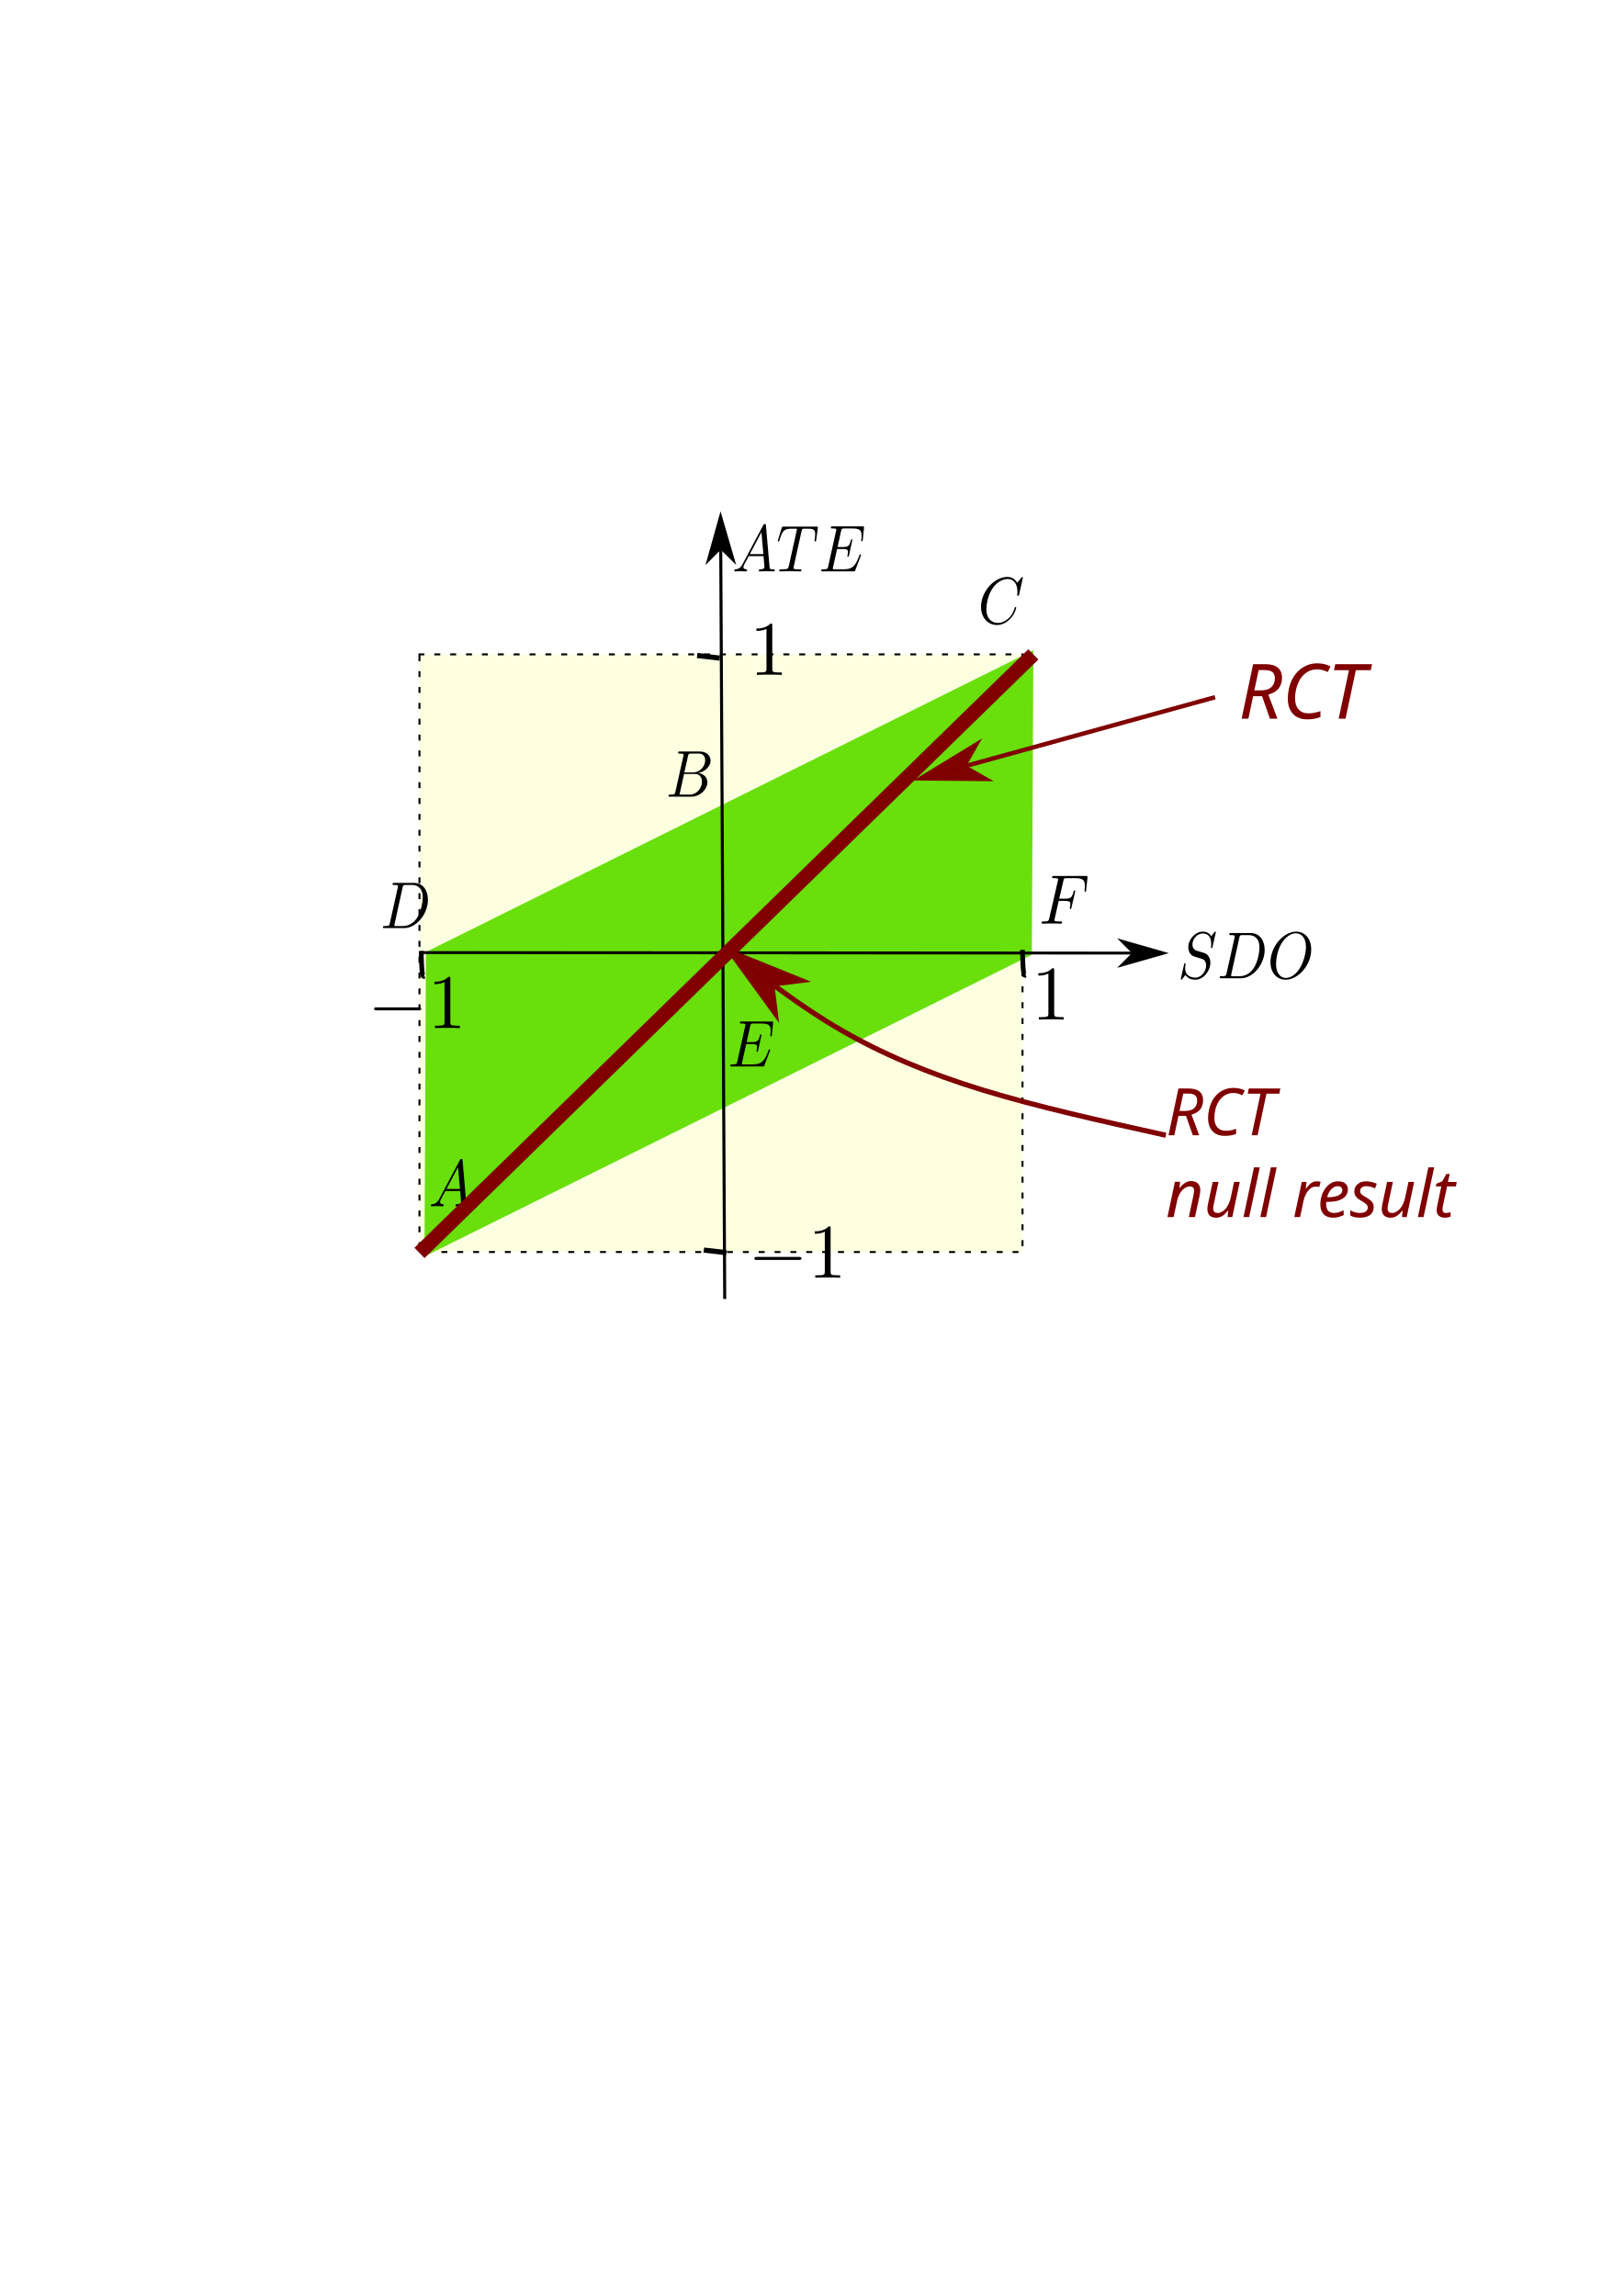
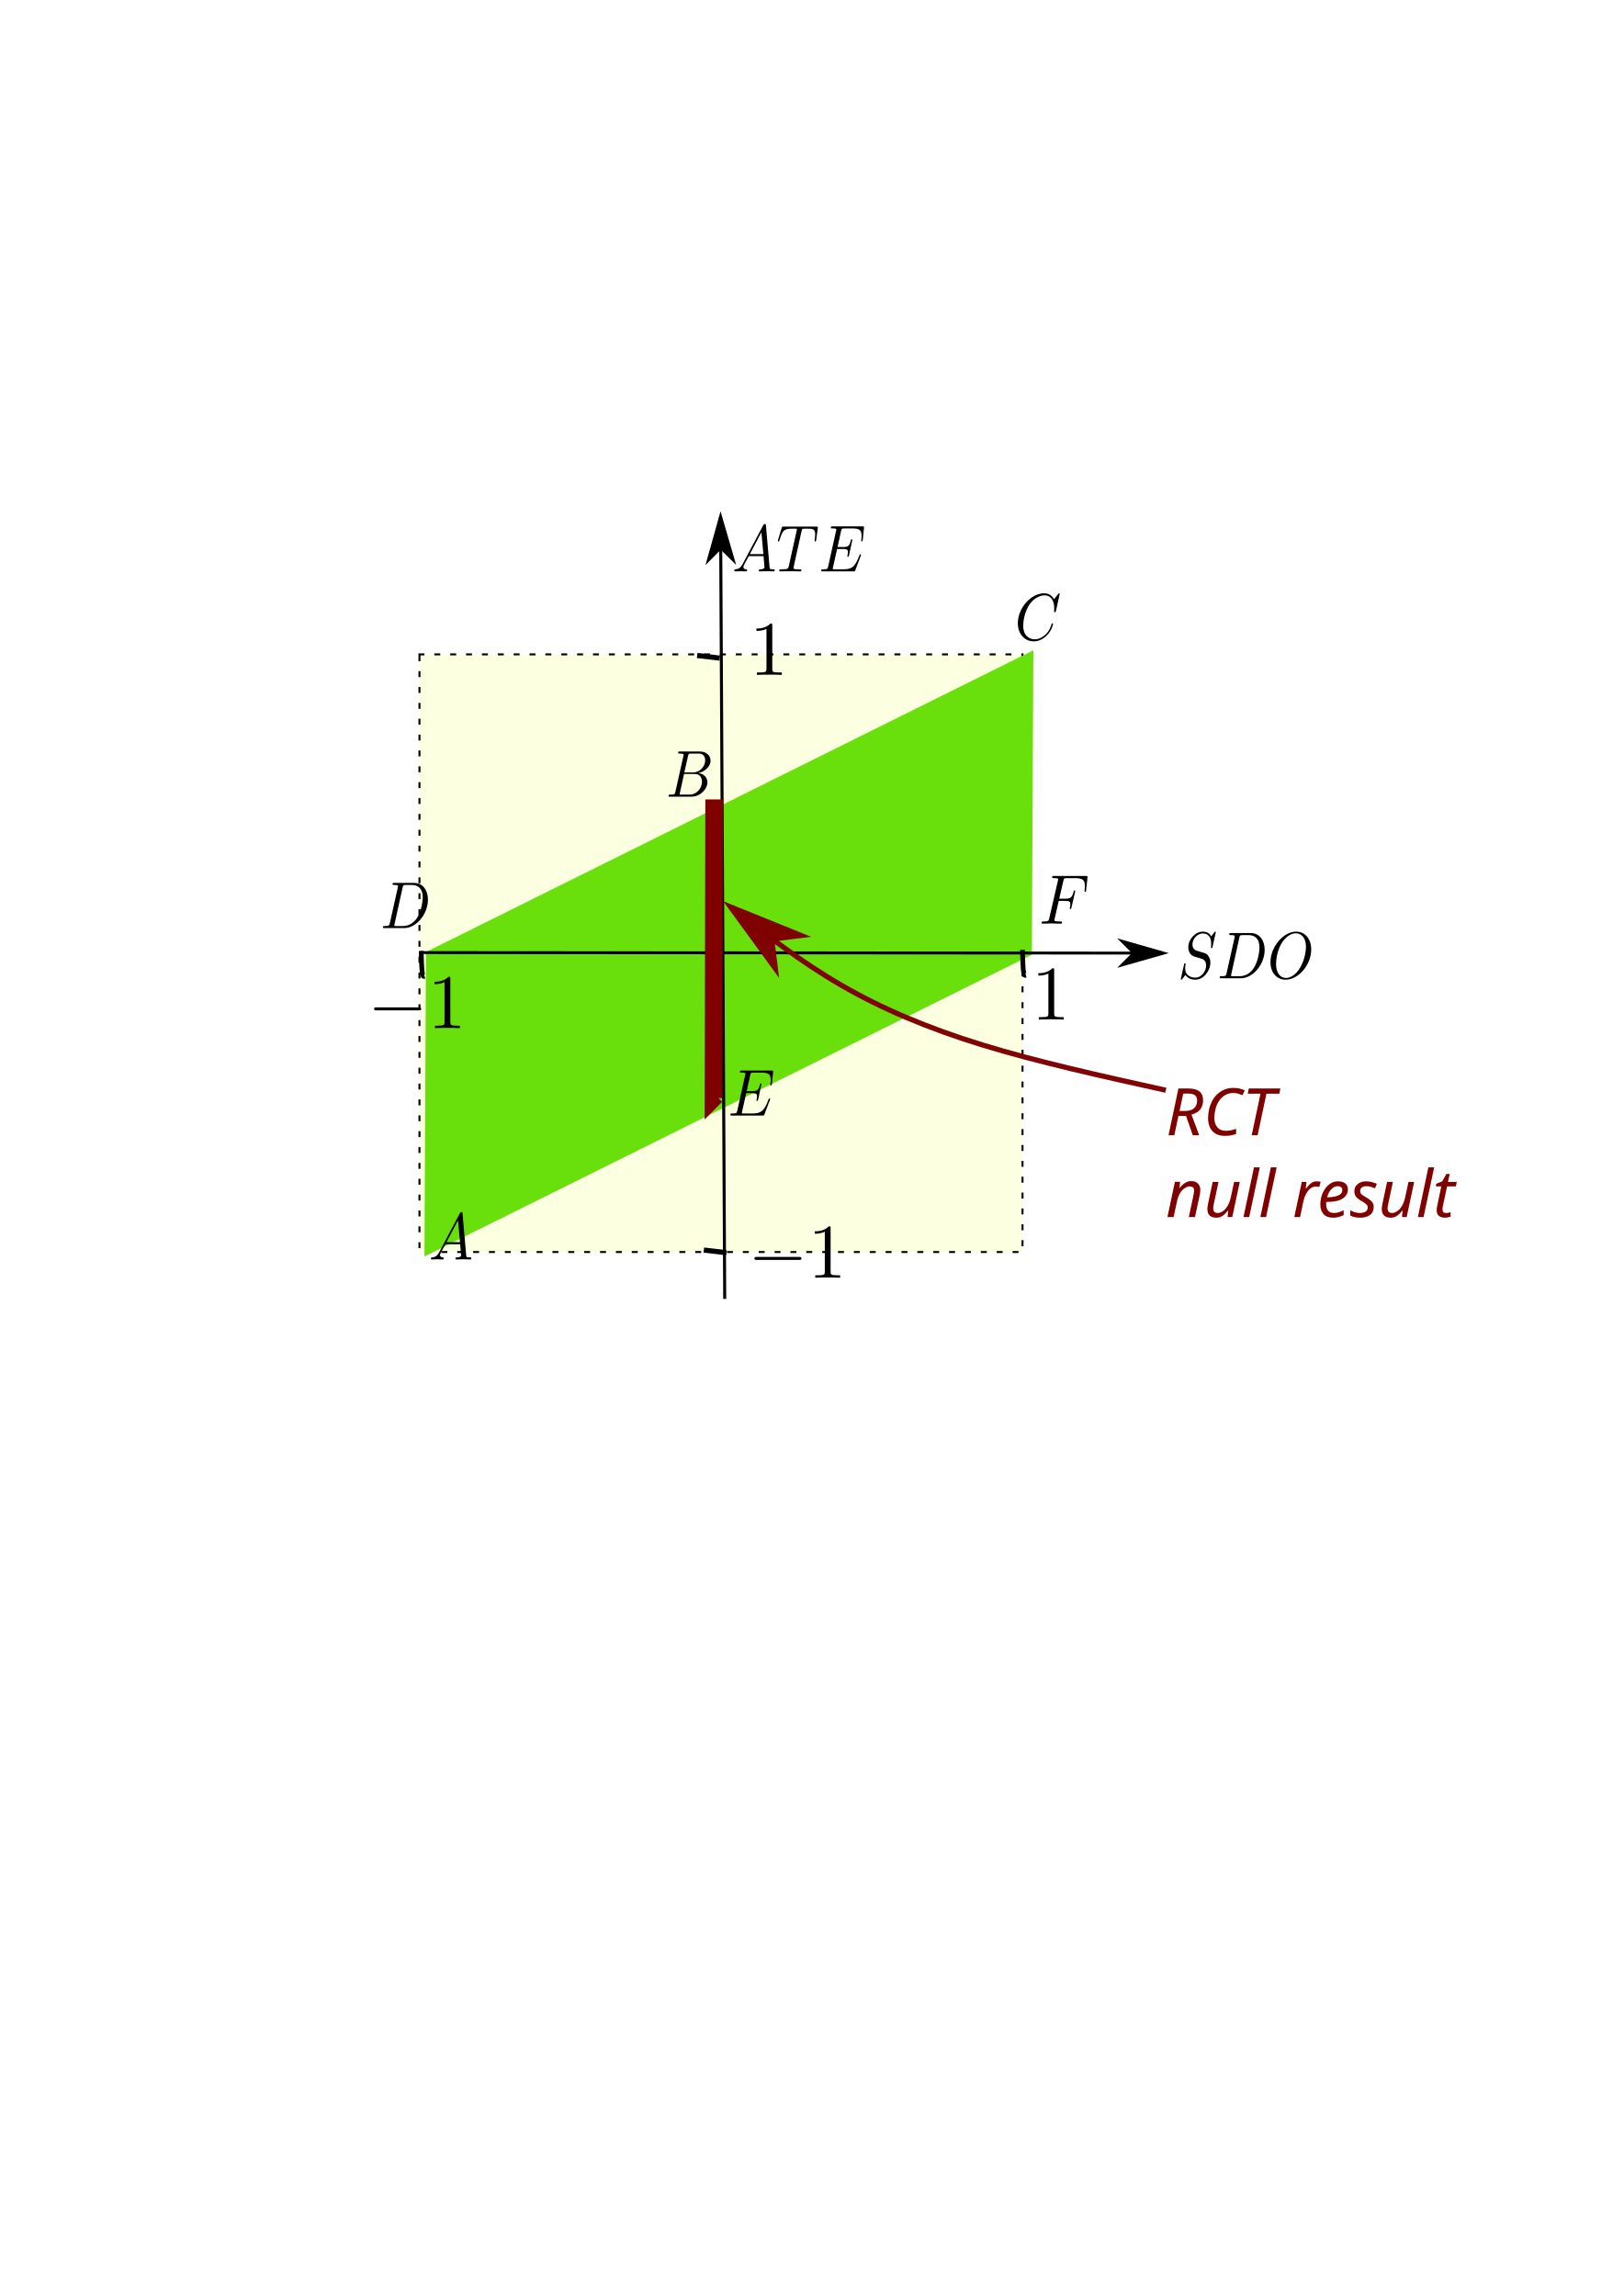
<svg xmlns="http://www.w3.org/2000/svg" xmlns:ns1="http://www.openswatchbook.org/uri/2009/osb" xmlns:xlink="http://www.w3.org/1999/xlink" width="210mm" height="297mm" viewBox="0 0 210 297" version="1.1" id="svg8">
  <defs id="defs2">
    <marker style="overflow:visible" id="marker1200" refX="0.0" refY="0.0" orient="auto">
      <path transform="scale(0.8) translate(12.5,0)" style="fill-rule:evenodd;stroke:#800000;stroke-width:1pt;stroke-opacity:0.987;fill:#800000;fill-opacity:0.987" d="M 0.0,0.0 L 5.0,-5.0 L -12.5,0.0 L 5.0,5.0 L 0.0,0.0 z " id="path1198" />
    </marker>
    <marker style="overflow:visible;" id="marker1040" refX="0.0" refY="0.0" orient="auto">
      <path transform="scale(0.8) rotate(180) translate(12.5,0)" style="fill-rule:evenodd;stroke:#000000;stroke-width:1pt;stroke-opacity:1;fill:#000000;fill-opacity:1" d="M 0.0,0.0 L 5.0,-5.0 L -12.5,0.0 L 5.0,5.0 L 0.0,0.0 z " id="path1038" />
    </marker>
    <linearGradient id="linearGradient2947" ns1:paint="solid">
      <stop style="stop-color:#ff0000;stop-opacity:1;" offset="0" id="stop2945" />
    </linearGradient>
    <marker style="overflow:visible;" id="marker2329" refX="0.0" refY="0.0" orient="auto">
      <path transform="scale(0.8) rotate(180) translate(12.5,0)" style="fill-rule:evenodd;stroke:#e900eb;stroke-width:1pt;stroke-opacity:1;fill:#e900eb;fill-opacity:1" d="M 0.0,0.0 L 5.0,-5.0 L -12.5,0.0 L 5.0,5.0 L 0.0,0.0 z " id="path2327" />
    </marker>
    <marker style="overflow:visible;" id="Arrow1Lend" refX="0.0" refY="0.0" orient="auto">
      <path transform="scale(0.8) rotate(180) translate(12.5,0)" style="fill-rule:evenodd;stroke:#000000;stroke-width:1pt;stroke-opacity:1;fill:#000000;fill-opacity:1" d="M 0.0,0.0 L 5.0,-5.0 L -12.5,0.0 L 5.0,5.0 L 0.0,0.0 z " id="path852" />
    </marker>
-     <marker style="overflow:visible" id="marker1167" refX="0.0" refY="0.0" orient="auto">
-       <path transform="scale(0.8) translate(12.5,0)" style="fill-rule:evenodd;stroke:#800000;stroke-width:1pt;stroke-opacity:0.987;fill:#800000;fill-opacity:0.987" d="M 0.0,0.0 L 5.0,-5.0 L -12.5,0.0 L 5.0,5.0 L 0.0,0.0 z " id="path1165" />
-     </marker>
    <marker style="overflow:visible" id="Arrow1Lstart" refX="0.0" refY="0.0" orient="auto">
      <path transform="scale(0.8) translate(12.5,0)" style="fill-rule:evenodd;stroke:#000000;stroke-width:1pt;stroke-opacity:1;fill:#000000;fill-opacity:1" d="M 0.0,0.0 L 5.0,-5.0 L -12.5,0.0 L 5.0,5.0 L 0.0,0.0 z " id="path849" />
    </marker>
    <g id="g5959">
      <symbol overflow="visible" id="symbol9139">
        <path style="stroke:none;" d="" id="path3094" />
      </symbol>
      <symbol overflow="visible" id="symbol7277">
        <path style="stroke:none;" d="M 1.781 -1.141 C 1.391 -0.484 1 -0.344 0.562 -0.312 C 0.438 -0.297 0.344 -0.297 0.344 -0.109 C 0.344 -0.047 0.406 0 0.484 0 C 0.75 0 1.062 -0.031 1.328 -0.031 C 1.672 -0.031 2.016 0 2.328 0 C 2.391 0 2.516 0 2.516 -0.188 C 2.516 -0.297 2.438 -0.312 2.359 -0.312 C 2.141 -0.328 1.891 -0.406 1.891 -0.656 C 1.891 -0.781 1.953 -0.891 2.031 -1.031 L 2.797 -2.297 L 5.297 -2.297 C 5.312 -2.094 5.453 -0.734 5.453 -0.641 C 5.453 -0.344 4.938 -0.312 4.734 -0.312 C 4.594 -0.312 4.5 -0.312 4.5 -0.109 C 4.5 0 4.609 0 4.641 0 C 5.047 0 5.469 -0.031 5.875 -0.031 C 6.125 -0.031 6.766 0 7.016 0 C 7.062 0 7.188 0 7.188 -0.203 C 7.188 -0.312 7.094 -0.312 6.953 -0.312 C 6.344 -0.312 6.344 -0.375 6.312 -0.672 L 5.703 -6.891 C 5.688 -7.094 5.688 -7.141 5.516 -7.141 C 5.359 -7.141 5.312 -7.062 5.25 -6.969 Z M 2.984 -2.609 L 4.938 -5.906 L 5.266 -2.609 Z M 2.984 -2.609 " id="path9609" />
      </symbol>
      <symbol overflow="visible" id="symbol2894">
        <path style="stroke:none;" d="M 4.25 -6.047 C 4.328 -6.328 4.359 -6.391 4.484 -6.422 C 4.578 -6.438 4.906 -6.438 5.109 -6.438 C 6.125 -6.438 6.562 -6.406 6.562 -5.625 C 6.562 -5.469 6.531 -5.078 6.484 -4.828 C 6.484 -4.781 6.453 -4.672 6.453 -4.641 C 6.453 -4.578 6.484 -4.5 6.578 -4.5 C 6.688 -4.5 6.703 -4.578 6.734 -4.734 L 7 -6.469 C 7.016 -6.516 7.016 -6.609 7.016 -6.641 C 7.016 -6.75 6.922 -6.75 6.75 -6.75 L 1.219 -6.75 C 0.984 -6.75 0.969 -6.734 0.891 -6.547 L 0.297 -4.797 C 0.297 -4.781 0.234 -4.641 0.234 -4.609 C 0.234 -4.562 0.297 -4.5 0.359 -4.5 C 0.453 -4.5 0.469 -4.562 0.531 -4.719 C 1.062 -6.266 1.328 -6.438 2.797 -6.438 L 3.188 -6.438 C 3.469 -6.438 3.469 -6.406 3.469 -6.312 C 3.469 -6.266 3.438 -6.141 3.422 -6.109 L 2.094 -0.781 C 2 -0.422 1.969 -0.312 0.906 -0.312 C 0.547 -0.312 0.484 -0.312 0.484 -0.125 C 0.484 0 0.594 0 0.656 0 C 0.922 0 1.203 -0.016 1.469 -0.016 C 1.75 -0.016 2.047 -0.031 2.328 -0.031 C 2.609 -0.031 2.875 -0.016 3.156 -0.016 C 3.438 -0.016 3.734 0 4.016 0 C 4.109 0 4.234 0 4.234 -0.203 C 4.234 -0.312 4.156 -0.312 3.891 -0.312 C 3.656 -0.312 3.516 -0.312 3.266 -0.328 C 2.969 -0.359 2.891 -0.391 2.891 -0.547 C 2.891 -0.562 2.891 -0.609 2.938 -0.75 Z M 4.25 -6.047 " id="path138" />
      </symbol>
      <symbol overflow="visible" id="symbol2901">
        <path style="stroke:none;" d="M 7.062 -2.328 C 7.078 -2.375 7.109 -2.438 7.109 -2.469 C 7.109 -2.469 7.109 -2.578 6.984 -2.578 C 6.891 -2.578 6.875 -2.516 6.859 -2.453 C 6.203 -0.984 5.844 -0.312 4.141 -0.312 L 2.688 -0.312 C 2.547 -0.312 2.516 -0.312 2.469 -0.312 C 2.359 -0.328 2.328 -0.344 2.328 -0.422 C 2.328 -0.453 2.328 -0.469 2.375 -0.641 L 3.062 -3.375 L 4.047 -3.375 C 4.891 -3.375 4.891 -3.156 4.891 -2.906 C 4.891 -2.844 4.891 -2.719 4.828 -2.422 C 4.812 -2.375 4.797 -2.344 4.797 -2.312 C 4.797 -2.266 4.828 -2.203 4.922 -2.203 C 5 -2.203 5.031 -2.25 5.078 -2.406 L 5.641 -4.734 C 5.641 -4.797 5.594 -4.844 5.516 -4.844 C 5.438 -4.844 5.406 -4.781 5.391 -4.672 C 5.172 -3.906 5 -3.672 4.078 -3.672 L 3.141 -3.672 L 3.734 -6.078 C 3.828 -6.438 3.844 -6.469 4.281 -6.469 L 5.688 -6.469 C 6.891 -6.469 7.203 -6.188 7.203 -5.359 C 7.203 -5.125 7.203 -5.109 7.156 -4.828 C 7.156 -4.781 7.141 -4.703 7.141 -4.656 C 7.141 -4.609 7.172 -4.531 7.266 -4.531 C 7.375 -4.531 7.391 -4.594 7.406 -4.781 L 7.609 -6.516 C 7.641 -6.781 7.594 -6.781 7.344 -6.781 L 2.297 -6.781 C 2.109 -6.781 2 -6.781 2 -6.578 C 2 -6.469 2.094 -6.469 2.281 -6.469 C 2.656 -6.469 2.938 -6.469 2.938 -6.297 C 2.938 -6.25 2.938 -6.234 2.875 -6.047 L 1.562 -0.781 C 1.469 -0.391 1.453 -0.312 0.656 -0.312 C 0.484 -0.312 0.375 -0.312 0.375 -0.125 C 0.375 0 0.469 0 0.656 0 L 5.828 0 C 6.062 0 6.078 -0.016 6.141 -0.172 Z M 7.062 -2.328 " id="path513" />
      </symbol>
    </g>
    <g id="g1998">
      <symbol overflow="visible" id="symbol3858">
        <path style="stroke:none;" d="" id="path2053" />
      </symbol>
      <symbol overflow="visible" id="symbol8276">
        <path style="stroke:none;" d="M 6.438 -6.922 C 6.438 -6.953 6.406 -7.031 6.312 -7.031 C 6.266 -7.031 6.266 -7.016 6.141 -6.875 L 5.656 -6.312 C 5.406 -6.781 4.891 -7.031 4.234 -7.031 C 2.969 -7.031 1.781 -5.875 1.781 -4.672 C 1.781 -3.875 2.297 -3.406 2.812 -3.266 L 3.875 -2.984 C 4.25 -2.891 4.797 -2.734 4.797 -1.922 C 4.797 -1.031 3.984 -0.094 3 -0.094 C 2.359 -0.094 1.25 -0.312 1.25 -1.547 C 1.25 -1.781 1.312 -2.031 1.312 -2.078 C 1.328 -2.125 1.328 -2.141 1.328 -2.156 C 1.328 -2.25 1.266 -2.266 1.219 -2.266 C 1.172 -2.266 1.141 -2.25 1.109 -2.219 C 1.078 -2.188 0.516 0.094 0.516 0.125 C 0.516 0.172 0.562 0.219 0.625 0.219 C 0.672 0.219 0.688 0.203 0.812 0.062 L 1.297 -0.5 C 1.719 0.078 2.406 0.219 2.984 0.219 C 4.344 0.219 5.516 -1.109 5.516 -2.344 C 5.516 -3.031 5.172 -3.375 5.031 -3.516 C 4.797 -3.734 4.641 -3.781 3.766 -4 C 3.531 -4.062 3.188 -4.172 3.094 -4.188 C 2.828 -4.281 2.484 -4.562 2.484 -5.094 C 2.484 -5.906 3.281 -6.75 4.234 -6.75 C 5.047 -6.75 5.656 -6.312 5.656 -5.203 C 5.656 -4.891 5.625 -4.703 5.625 -4.641 C 5.625 -4.641 5.625 -4.547 5.734 -4.547 C 5.844 -4.547 5.859 -4.578 5.891 -4.75 Z M 6.438 -6.922 " id="path7736" />
      </symbol>
      <symbol overflow="visible" id="symbol7951">
        <path style="stroke:none;" d="M 1.578 -0.781 C 1.484 -0.391 1.469 -0.312 0.672 -0.312 C 0.516 -0.312 0.406 -0.312 0.406 -0.125 C 0.406 0 0.484 0 0.672 0 L 3.984 0 C 6.047 0 8.016 -2.109 8.016 -4.281 C 8.016 -5.688 7.172 -6.812 5.672 -6.812 L 2.328 -6.812 C 2.141 -6.812 2.031 -6.812 2.031 -6.625 C 2.031 -6.5 2.109 -6.5 2.312 -6.5 C 2.438 -6.5 2.625 -6.484 2.734 -6.484 C 2.906 -6.453 2.953 -6.438 2.953 -6.312 C 2.953 -6.281 2.953 -6.25 2.922 -6.125 Z M 3.734 -6.125 C 3.828 -6.469 3.844 -6.5 4.281 -6.5 L 5.344 -6.5 C 6.312 -6.5 7.141 -5.969 7.141 -4.656 C 7.141 -4.172 6.953 -2.531 6.094 -1.438 C 5.812 -1.062 5.031 -0.312 3.797 -0.312 L 2.672 -0.312 C 2.531 -0.312 2.516 -0.312 2.453 -0.312 C 2.359 -0.328 2.328 -0.344 2.328 -0.422 C 2.328 -0.453 2.328 -0.469 2.375 -0.641 Z M 3.734 -6.125 " id="path5138" />
      </symbol>
      <symbol overflow="visible" id="symbol313">
        <path style="stroke:none;" d="M 7.375 -4.344 C 7.375 -5.953 6.312 -7.031 4.828 -7.031 C 2.688 -7.031 0.484 -4.766 0.484 -2.438 C 0.484 -0.781 1.609 0.219 3.047 0.219 C 5.156 0.219 7.375 -1.969 7.375 -4.344 Z M 3.094 -0.047 C 2.109 -0.047 1.422 -0.844 1.422 -2.156 C 1.422 -2.609 1.562 -4.062 2.328 -5.219 C 3.016 -6.266 3.984 -6.781 4.781 -6.781 C 5.594 -6.781 6.484 -6.219 6.484 -4.734 C 6.484 -4.016 6.219 -2.469 5.234 -1.234 C 4.75 -0.625 3.938 -0.047 3.094 -0.047 Z M 3.094 -0.047 " id="path3233" />
      </symbol>
    </g>
    <g id="g3129">
      <symbol overflow="visible" id="symbol5662">
        <path style="stroke:none;" d="" id="path8123" />
      </symbol>
      <symbol overflow="visible" id="symbol1114">
        <path style="stroke:none;" d="M 1.781 -1.141 C 1.391 -0.484 1 -0.344 0.562 -0.312 C 0.438 -0.297 0.344 -0.297 0.344 -0.109 C 0.344 -0.047 0.406 0 0.484 0 C 0.75 0 1.062 -0.031 1.328 -0.031 C 1.672 -0.031 2.016 0 2.328 0 C 2.391 0 2.516 0 2.516 -0.188 C 2.516 -0.297 2.438 -0.312 2.359 -0.312 C 2.141 -0.328 1.891 -0.406 1.891 -0.656 C 1.891 -0.781 1.953 -0.891 2.031 -1.031 L 2.797 -2.297 L 5.297 -2.297 C 5.312 -2.094 5.453 -0.734 5.453 -0.641 C 5.453 -0.344 4.938 -0.312 4.734 -0.312 C 4.594 -0.312 4.5 -0.312 4.5 -0.109 C 4.5 0 4.609 0 4.641 0 C 5.047 0 5.469 -0.031 5.875 -0.031 C 6.125 -0.031 6.766 0 7.016 0 C 7.062 0 7.188 0 7.188 -0.203 C 7.188 -0.312 7.094 -0.312 6.953 -0.312 C 6.344 -0.312 6.344 -0.375 6.312 -0.672 L 5.703 -6.891 C 5.688 -7.094 5.688 -7.141 5.516 -7.141 C 5.359 -7.141 5.312 -7.062 5.25 -6.969 Z M 2.984 -2.609 L 4.938 -5.906 L 5.266 -2.609 Z M 2.984 -2.609 " id="path9871" />
      </symbol>
    </g>
    <g id="g2174">
      <symbol overflow="visible" id="symbol1775">
        <path style="stroke:none;" d="" id="path1496" />
      </symbol>
      <symbol overflow="visible" id="symbol6595">
        <path style="stroke:none;" d="M 1.594 -0.781 C 1.5 -0.391 1.469 -0.312 0.688 -0.312 C 0.516 -0.312 0.422 -0.312 0.422 -0.109 C 0.422 0 0.516 0 0.688 0 L 4.25 0 C 5.828 0 7 -1.172 7 -2.156 C 7 -2.875 6.422 -3.453 5.453 -3.562 C 6.484 -3.75 7.531 -4.484 7.531 -5.438 C 7.531 -6.172 6.875 -6.812 5.688 -6.812 L 2.328 -6.812 C 2.141 -6.812 2.047 -6.812 2.047 -6.609 C 2.047 -6.5 2.141 -6.5 2.328 -6.5 C 2.344 -6.5 2.531 -6.5 2.703 -6.484 C 2.875 -6.453 2.969 -6.453 2.969 -6.312 C 2.969 -6.281 2.953 -6.25 2.938 -6.125 Z M 3.094 -3.656 L 3.719 -6.125 C 3.812 -6.469 3.828 -6.5 4.25 -6.5 L 5.547 -6.5 C 6.422 -6.5 6.625 -5.906 6.625 -5.469 C 6.625 -4.594 5.766 -3.656 4.562 -3.656 Z M 2.656 -0.312 C 2.516 -0.312 2.5 -0.312 2.438 -0.312 C 2.328 -0.328 2.297 -0.344 2.297 -0.422 C 2.297 -0.453 2.297 -0.469 2.359 -0.641 L 3.047 -3.422 L 4.922 -3.422 C 5.875 -3.422 6.078 -2.688 6.078 -2.266 C 6.078 -1.281 5.188 -0.312 4 -0.312 Z M 2.656 -0.312 " id="path8096" />
      </symbol>
    </g>
    <g id="g8852">
      <symbol overflow="visible" id="symbol911">
        <path style="stroke:none;" d="" id="path3049" />
      </symbol>
      <symbol overflow="visible" id="symbol7238">
        <path style="stroke:none;" d="M 7.578 -6.922 C 7.578 -6.953 7.562 -7.031 7.469 -7.031 C 7.438 -7.031 7.422 -7.016 7.312 -6.906 L 6.625 -6.141 C 6.531 -6.281 6.078 -7.031 4.969 -7.031 C 2.734 -7.031 0.5 -4.828 0.5 -2.516 C 0.5 -0.875 1.672 0.219 3.203 0.219 C 4.062 0.219 4.828 -0.172 5.359 -0.641 C 6.281 -1.453 6.453 -2.359 6.453 -2.391 C 6.453 -2.5 6.344 -2.5 6.328 -2.5 C 6.266 -2.5 6.219 -2.469 6.203 -2.391 C 6.109 -2.109 5.875 -1.391 5.188 -0.812 C 4.5 -0.266 3.875 -0.094 3.359 -0.094 C 2.469 -0.094 1.406 -0.609 1.406 -2.156 C 1.406 -2.734 1.609 -4.344 2.609 -5.516 C 3.219 -6.219 4.156 -6.719 5.047 -6.719 C 6.062 -6.719 6.656 -5.953 6.656 -4.797 C 6.656 -4.391 6.625 -4.391 6.625 -4.281 C 6.625 -4.188 6.734 -4.188 6.766 -4.188 C 6.891 -4.188 6.891 -4.203 6.953 -4.391 Z M 7.578 -6.922 " id="path967" />
      </symbol>
    </g>
    <g id="g544">
      <symbol overflow="visible" id="symbol5259">
        <path style="stroke:none;" d="" id="path5428" />
      </symbol>
      <symbol overflow="visible" id="symbol930">
        <path style="stroke:none;" d="M 1.578 -0.781 C 1.484 -0.391 1.469 -0.312 0.672 -0.312 C 0.516 -0.312 0.406 -0.312 0.406 -0.125 C 0.406 0 0.484 0 0.672 0 L 3.984 0 C 6.047 0 8.016 -2.109 8.016 -4.281 C 8.016 -5.688 7.172 -6.812 5.672 -6.812 L 2.328 -6.812 C 2.141 -6.812 2.031 -6.812 2.031 -6.625 C 2.031 -6.5 2.109 -6.5 2.312 -6.5 C 2.438 -6.5 2.625 -6.484 2.734 -6.484 C 2.906 -6.453 2.953 -6.438 2.953 -6.312 C 2.953 -6.281 2.953 -6.25 2.922 -6.125 Z M 3.734 -6.125 C 3.828 -6.469 3.844 -6.5 4.281 -6.5 L 5.344 -6.5 C 6.312 -6.5 7.141 -5.969 7.141 -4.656 C 7.141 -4.172 6.953 -2.531 6.094 -1.438 C 5.812 -1.062 5.031 -0.312 3.797 -0.312 L 2.672 -0.312 C 2.531 -0.312 2.516 -0.312 2.453 -0.312 C 2.359 -0.328 2.328 -0.344 2.328 -0.422 C 2.328 -0.453 2.328 -0.469 2.375 -0.641 Z M 3.734 -6.125 " id="path3084" />
      </symbol>
    </g>
    <g id="g2280">
      <symbol overflow="visible" id="symbol3007">
        <path style="stroke:none;" d="" id="path229" />
      </symbol>
      <symbol overflow="visible" id="symbol4034">
        <path style="stroke:none;" d="M 7.062 -2.328 C 7.078 -2.375 7.109 -2.438 7.109 -2.469 C 7.109 -2.469 7.109 -2.578 6.984 -2.578 C 6.891 -2.578 6.875 -2.516 6.859 -2.453 C 6.203 -0.984 5.844 -0.312 4.141 -0.312 L 2.688 -0.312 C 2.547 -0.312 2.516 -0.312 2.469 -0.312 C 2.359 -0.328 2.328 -0.344 2.328 -0.422 C 2.328 -0.453 2.328 -0.469 2.375 -0.641 L 3.062 -3.375 L 4.047 -3.375 C 4.891 -3.375 4.891 -3.156 4.891 -2.906 C 4.891 -2.844 4.891 -2.719 4.828 -2.422 C 4.812 -2.375 4.797 -2.344 4.797 -2.312 C 4.797 -2.266 4.828 -2.203 4.922 -2.203 C 5 -2.203 5.031 -2.25 5.078 -2.406 L 5.641 -4.734 C 5.641 -4.797 5.594 -4.844 5.516 -4.844 C 5.438 -4.844 5.406 -4.781 5.391 -4.672 C 5.172 -3.906 5 -3.672 4.078 -3.672 L 3.141 -3.672 L 3.734 -6.078 C 3.828 -6.438 3.844 -6.469 4.281 -6.469 L 5.688 -6.469 C 6.891 -6.469 7.203 -6.188 7.203 -5.359 C 7.203 -5.125 7.203 -5.109 7.156 -4.828 C 7.156 -4.781 7.141 -4.703 7.141 -4.656 C 7.141 -4.609 7.172 -4.531 7.266 -4.531 C 7.375 -4.531 7.391 -4.594 7.406 -4.781 L 7.609 -6.516 C 7.641 -6.781 7.594 -6.781 7.344 -6.781 L 2.297 -6.781 C 2.109 -6.781 2 -6.781 2 -6.578 C 2 -6.469 2.094 -6.469 2.281 -6.469 C 2.656 -6.469 2.938 -6.469 2.938 -6.297 C 2.938 -6.25 2.938 -6.234 2.875 -6.047 L 1.562 -0.781 C 1.469 -0.391 1.453 -0.312 0.656 -0.312 C 0.484 -0.312 0.375 -0.312 0.375 -0.125 C 0.375 0 0.469 0 0.656 0 L 5.828 0 C 6.062 0 6.078 -0.016 6.141 -0.172 Z M 7.062 -2.328 " id="path2600" />
      </symbol>
    </g>
    <g id="g7643">
      <symbol overflow="visible" id="symbol4085">
        <path style="stroke:none;" d="" id="path6140" />
      </symbol>
      <symbol overflow="visible" id="symbol5610">
        <path style="stroke:none;" d="M 3.016 -3.234 L 3.984 -3.234 C 4.734 -3.234 4.812 -3.078 4.812 -2.797 C 4.812 -2.719 4.812 -2.609 4.75 -2.297 C 4.719 -2.25 4.719 -2.219 4.719 -2.188 C 4.719 -2.109 4.781 -2.078 4.828 -2.078 C 4.938 -2.078 4.938 -2.109 4.984 -2.281 L 5.531 -4.453 C 5.562 -4.562 5.562 -4.578 5.562 -4.609 C 5.562 -4.625 5.547 -4.719 5.438 -4.719 C 5.344 -4.719 5.328 -4.672 5.297 -4.5 C 5.078 -3.734 4.859 -3.547 4 -3.547 L 3.094 -3.547 L 3.734 -6.078 C 3.828 -6.438 3.844 -6.469 4.281 -6.469 L 5.594 -6.469 C 6.812 -6.469 7.047 -6.141 7.047 -5.375 C 7.047 -5.141 7.047 -5.109 7.016 -4.828 C 7 -4.703 7 -4.688 7 -4.656 C 7 -4.609 7.031 -4.531 7.125 -4.531 C 7.234 -4.531 7.234 -4.594 7.25 -4.781 L 7.453 -6.516 C 7.484 -6.781 7.438 -6.781 7.188 -6.781 L 2.297 -6.781 C 2.109 -6.781 2 -6.781 2 -6.578 C 2 -6.469 2.094 -6.469 2.281 -6.469 C 2.656 -6.469 2.938 -6.469 2.938 -6.297 C 2.938 -6.25 2.938 -6.234 2.875 -6.047 L 1.562 -0.781 C 1.469 -0.391 1.453 -0.312 0.656 -0.312 C 0.484 -0.312 0.375 -0.312 0.375 -0.125 C 0.375 0 0.5 0 0.531 0 C 0.812 0 1.562 -0.031 1.844 -0.031 C 2.172 -0.031 3 0 3.328 0 C 3.422 0 3.531 0 3.531 -0.188 C 3.531 -0.266 3.484 -0.297 3.484 -0.297 C 3.453 -0.312 3.422 -0.312 3.203 -0.312 C 2.984 -0.312 2.938 -0.312 2.688 -0.328 C 2.391 -0.359 2.359 -0.406 2.359 -0.531 C 2.359 -0.547 2.359 -0.609 2.406 -0.75 Z M 3.016 -3.234 " id="path6132" />
      </symbol>
    </g>
    <g id="g3310">
      <symbol overflow="visible" id="symbol6884">
        <path style="stroke:none;" d="" id="path7811" />
      </symbol>
      <symbol overflow="visible" id="symbol4169">
        <path style="stroke:none;" d="M 2.938 -6.375 C 2.938 -6.625 2.938 -6.641 2.703 -6.641 C 2.078 -6 1.203 -6 0.891 -6 L 0.891 -5.688 C 1.094 -5.688 1.672 -5.688 2.188 -5.953 L 2.188 -0.781 C 2.188 -0.422 2.156 -0.312 1.266 -0.312 L 0.953 -0.312 L 0.953 0 C 1.297 -0.031 2.156 -0.031 2.562 -0.031 C 2.953 -0.031 3.828 -0.031 4.172 0 L 4.172 -0.312 L 3.859 -0.312 C 2.953 -0.312 2.938 -0.422 2.938 -0.781 Z M 2.938 -6.375 " id="path8517" />
      </symbol>
    </g>
    <g id="g7994">
      <symbol overflow="visible" id="symbol8365">
        <path style="stroke:none;" d="" id="path2134" />
      </symbol>
      <symbol overflow="visible" id="symbol5841">
        <path style="stroke:none;" d="M 6.562 -2.297 C 6.734 -2.297 6.922 -2.297 6.922 -2.5 C 6.922 -2.688 6.734 -2.688 6.562 -2.688 L 1.172 -2.688 C 1 -2.688 0.828 -2.688 0.828 -2.5 C 0.828 -2.297 1 -2.297 1.172 -2.297 Z M 6.562 -2.297 " id="path2709" />
      </symbol>
      <symbol overflow="visible" id="symbol4875">
        <path style="stroke:none;" d="" id="path900" />
      </symbol>
      <symbol overflow="visible" id="symbol2680">
        <path style="stroke:none;" d="M 2.938 -6.375 C 2.938 -6.625 2.938 -6.641 2.703 -6.641 C 2.078 -6 1.203 -6 0.891 -6 L 0.891 -5.688 C 1.094 -5.688 1.672 -5.688 2.188 -5.953 L 2.188 -0.781 C 2.188 -0.422 2.156 -0.312 1.266 -0.312 L 0.953 -0.312 L 0.953 0 C 1.297 -0.031 2.156 -0.031 2.562 -0.031 C 2.953 -0.031 3.828 -0.031 4.172 0 L 4.172 -0.312 L 3.859 -0.312 C 2.953 -0.312 2.938 -0.422 2.938 -0.781 Z M 2.938 -6.375 " id="path4376" />
      </symbol>
    </g>
  </defs>
-   <g id="layer1">
+   <g id="layer1" style="display:inline">
    <rect style="fill:#fcffe0;fill-opacity:1;stroke:#000000;stroke-width:0.256;stroke-linecap:square;stroke-dasharray:0.513, 1.539;stroke-opacity:1" id="rect833" width="77.996" height="77.308" x="54.25" y="84.647" />
    <path style="fill:#69df0b;fill-opacity:1;stroke:none;stroke-width:0.265;stroke-linecap:square;stroke-dasharray:0.53, 1.59" id="path843" d="M 93.316,237.307 66.884,211.011 93.18,184.579 119.613,210.875 Z" transform="matrix(-1.497297,1.487021,-1.482287,-0.01049453,546.5716,-13.12424)" />
    <path style="fill:none;stroke:#000000;stroke-width:0.391;stroke-linecap:butt;stroke-linejoin:miter;stroke-miterlimit:4;stroke-dasharray:none;stroke-opacity:1;marker-start:url(#Arrow1Lstart)" d="m 93.194,66.902 c 0.179,33.707 0.358,67.413 0.536,101.118" id="path845" />
    <path style="fill:none;stroke:#000000;stroke-width:0.376;stroke-linecap:butt;stroke-linejoin:miter;stroke-miterlimit:4;stroke-dasharray:none;stroke-opacity:1;marker-end:url(#Arrow1Lend)" d="m 54.398,123.224 c 32.014,0.022 64.028,0.044 96.041,0.067" id="path1155" />
    <g transform="matrix(0.7644483,0,0,0.8583055,24.43096,3.562553)" id="g1279">
      <g id="g6684">
        <g style="fill:#000000;fill-opacity:1" id="g6569">
          <use xlink:href="#symbol7277" x="91.925" y="81.963" id="use7747" width="100%" height="100%" />
          <use xlink:href="#symbol2894" x="99.397" y="81.963" id="use2865" width="100%" height="100%" />
        </g>
        <g style="fill:#000000;fill-opacity:1" id="g7423">
          <use xlink:href="#symbol2901" x="106.604" y="81.963" id="use8891" width="100%" height="100%" />
        </g>
      </g>
    </g>
    <g transform="matrix(0.7644483,0,0,0.8583055,82.05194,56.19433)" id="g1346">
      <g id="g3822">
        <g style="fill:#000000;fill-opacity:1" id="g8189">
          <use xlink:href="#symbol8276" x="91.925" y="81.963" id="use5447" width="100%" height="100%" />
        </g>
        <g style="fill:#000000;fill-opacity:1" id="g9095">
          <use xlink:href="#symbol7951" x="98.612" y="81.963" id="use8822" width="100%" height="100%" />
        </g>
        <g style="fill:#000000;fill-opacity:1" id="g8101">
          <use xlink:href="#symbol313" x="107.129" y="81.963" id="use6439" width="100%" height="100%" />
        </g>
      </g>
    </g>
-     <g transform="matrix(0.7644483,0,0,0.8583055,-14.80693,85.69163)" id="g1423">
+     <g transform="matrix(0.7644483,0,0,0.8583055,-14.80693,92.5708)" id="g1423">
      <g id="g9002">
        <g style="fill:#000000;fill-opacity:1" id="g9905">
          <use xlink:href="#symbol1114" x="91.925" y="81.963" id="use4508" width="100%" height="100%" />
        </g>
      </g>
    </g>
    <g transform="matrix(0.7644483,0,0,0.8583055,15.86906,32.70794)" id="g1501">
      <g id="g4419">
        <g style="fill:#000000;fill-opacity:1" id="g1099">
          <use xlink:href="#symbol6595" x="91.925" y="81.963" id="use7733" width="100%" height="100%" />
        </g>
      </g>
    </g>
-     <g transform="matrix(0.7644483,0,0,0.8583055,56.22578,10.31265)" id="g1588">
+     <g transform="matrix(0.7644483,0,0,0.8583055,60.98828,12.42932)" id="g1588">
      <g id="g4015">
        <g style="fill:#000000;fill-opacity:1" id="g9209">
          <use xlink:href="#symbol7238" x="91.925" y="81.963" id="use7095" width="100%" height="100%" />
        </g>
      </g>
    </g>
    <g transform="matrix(0.7644483,0,0,0.8583055,-21.05362,49.70562)" id="g1684">
      <g id="g3829">
        <g style="fill:#000000;fill-opacity:1" id="g4577">
          <use xlink:href="#symbol930" x="91.925" y="81.963" id="use532" width="100%" height="100%" />
        </g>
      </g>
    </g>
-     <g transform="matrix(0.7644483,0,0,0.8583055,23.89789,67.60452)" id="g1789">
+     <g transform="matrix(0.7644483,0,0,0.8583055,23.89789,73.95452)" id="g1789">
      <g id="g4759">
        <g style="fill:#000000;fill-opacity:1" id="g7126">
          <use xlink:href="#symbol4034" x="91.925" y="81.963" id="use411" width="100%" height="100%" />
        </g>
      </g>
    </g>
    <g transform="matrix(0.8381659,0,0,0.9096657,57.35067,44.9208)" id="g1909">
      <g id="g7737">
        <g style="fill:#000000;fill-opacity:1" id="g4902">
          <use xlink:href="#symbol5610" x="91.925" y="81.963" id="use6235" width="100%" height="100%" />
        </g>
      </g>
    </g>
    <g transform="translate(5.019136,5.338111)" id="g2032">
      <g id="g6313">
        <g style="fill:#000000;fill-opacity:1" id="g8873">
          <use xlink:href="#symbol4169" x="91.925" y="81.963" id="use9181" width="100%" height="100%" />
        </g>
      </g>
    </g>
    <g transform="translate(4.813162,83.31533)" id="g2170">
      <g id="g508">
        <g style="fill:#000000;fill-opacity:1" id="g8010">
          <use xlink:href="#symbol5841" x="91.925" y="81.963" id="use1659" width="100%" height="100%" />
        </g>
        <g style="fill:#000000;fill-opacity:1" id="g29">
          <use xlink:href="#symbol2680" x="99.674" y="81.963" id="use375" width="100%" height="100%" />
        </g>
      </g>
    </g>
    <g transform="translate(41.47821,49.92203)" id="g2032-9">
      <g id="g6313-4">
        <g style="fill:#000000;fill-opacity:1" id="g8873-2">
          <use xlink:href="#symbol4169" x="91.925" y="81.963" id="use9181-2" width="100%" height="100%" />
        </g>
      </g>
    </g>
    <g transform="translate(-44.3697,51.02936)" id="g2170-6">
      <g id="g508-4">
        <g style="fill:#000000;fill-opacity:1" id="g8010-1">
          <use xlink:href="#symbol5841" x="91.925" y="81.963" id="use1659-2" width="100%" height="100%" />
        </g>
        <g style="fill:#000000;fill-opacity:1" id="g29-8">
          <use xlink:href="#symbol2680" x="99.674" y="81.963" id="use375-8" width="100%" height="100%" />
        </g>
      </g>
    </g>
    <path style="fill:none;stroke:#000000;stroke-width:0.665;stroke-linecap:butt;stroke-linejoin:miter;stroke-miterlimit:4;stroke-dasharray:none;stroke-opacity:1" d="m 90.166,84.793 c 0.973,0.112 1.946,0.224 2.919,0.336" id="path2253" />
    <path style="fill:none;stroke:#000000;stroke-width:0.665;stroke-linecap:butt;stroke-linejoin:miter;stroke-miterlimit:4;stroke-dasharray:none;stroke-opacity:1" d="m 91.029,161.705 c 0.973,0.112 1.946,0.224 2.919,0.336" id="path2253-9" />
    <path style="fill:none;stroke:#000000;stroke-width:0.612;stroke-linecap:butt;stroke-linejoin:miter;stroke-miterlimit:4;stroke-dasharray:none;stroke-opacity:1" d="m 132.237,122.87 c 0.03,1.125 0.06,2.249 0.135,2.797 0.075,0.548 0.194,0.52 0.313,0.491" id="path2281" />
    <path style="fill:none;stroke:#000000;stroke-width:0.612;stroke-linecap:butt;stroke-linejoin:miter;stroke-miterlimit:4;stroke-dasharray:none;stroke-opacity:1" d="m 54.473,123.008 c 0.03,1.125 0.06,2.249 0.135,2.797 0.075,0.548 0.194,0.52 0.313,0.491" id="path2281-2" />
-     <text xml:space="preserve" style="font-style:italic;font-variant:normal;font-weight:normal;font-stretch:normal;font-size:9.878px;line-height:1.25;font-family:sans-serif;-inkscape-font-specification:'sans-serif Italic';fill:#800000;stroke-width:0.265" x="160.179" y="92.963" id="text2405">
-       <tspan x="160.179" y="92.963" style="font-style:italic;font-variant:normal;font-weight:normal;font-stretch:normal;font-size:9.878px;font-family:sans-serif;-inkscape-font-specification:'sans-serif Italic';fill:#800000;stroke-width:0.265" id="tspan2407">RCT</tspan>
-     </text>
-     <path style="fill:#000000;stroke:#800000;stroke-width:1.861;stroke-linecap:butt;stroke-linejoin:miter;stroke-miterlimit:4;stroke-dasharray:none;stroke-opacity:1" d="M 54.251,162.074 133.648,84.648" id="path1014" />
-     <path style="fill:#800000;stroke:#800000;stroke-width:0.565;stroke-linecap:butt;stroke-linejoin:miter;stroke-miterlimit:4;stroke-dasharray:none;stroke-opacity:1;marker-start:url(#marker1167)" d="M 119.154,100.668 C 131.819,97.175 144.483,93.682 157.147,90.189" id="path1028" />
-     <path style="fill:none;stroke:#800000;stroke-width:0.665;stroke-linecap:butt;stroke-linejoin:miter;stroke-miterlimit:4;stroke-dasharray:none;stroke-opacity:0.987;marker-start:url(#marker1200)" d="m 94.546,123.185 c 4.511,3.523 9.022,7.046 14.255,10.074 5.233,3.028 11.187,5.562 18.293,7.742 7.106,2.181 15.41,4.018 23.69,5.851" id="path1188" />
+     <path style="fill:none;fill-opacity:1;stroke:#800000;stroke-width:0.665;stroke-linecap:butt;stroke-linejoin:miter;stroke-miterlimit:4;stroke-dasharray:none;stroke-opacity:0.987;marker-start:url(#marker1200)" d="m 94.546,117.364 c 4.511,3.523 9.022,7.046 14.255,10.074 5.233,3.028 11.187,5.562 18.293,7.742 7.106,2.181 15.41,4.018 23.69,5.851" id="path1188" />
    <text xml:space="preserve" style="font-size:8.467px;line-height:1.25;font-family:sans-serif;-inkscape-font-specification:'sans-serif, Normal';stroke-width:0.265" x="150.784" y="146.852" id="text1270">
      <tspan x="150.784" y="146.852" style="font-style:italic;font-variant:normal;font-weight:normal;font-stretch:normal;font-size:8.467px;font-family:sans-serif;-inkscape-font-specification:'sans-serif Italic';fill:#800000;stroke-width:0.265" id="tspan1272">RCT</tspan>
      <tspan x="150.784" y="157.436" style="font-style:italic;font-variant:normal;font-weight:normal;font-stretch:normal;font-size:8.467px;font-family:sans-serif;-inkscape-font-specification:'sans-serif Italic';fill:#800000;stroke-width:0.265" id="tspan1276">null result</tspan>
    </text>
+     <path style="fill:#800000;stroke:#800000;stroke-width:2.281;stroke-linecap:butt;stroke-linejoin:miter;stroke-miterlimit:4;stroke-dasharray:none;stroke-opacity:1" d="m 92.366,103.412 -0.086,38.63 0.316,-0.317" id="path1349" />
  </g>
</svg>
